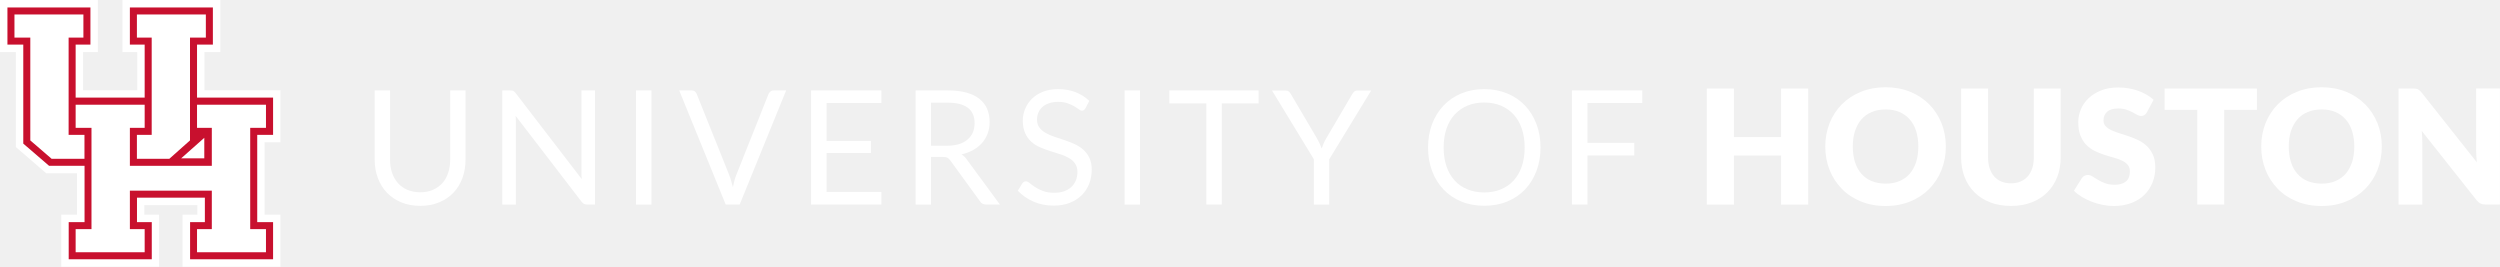
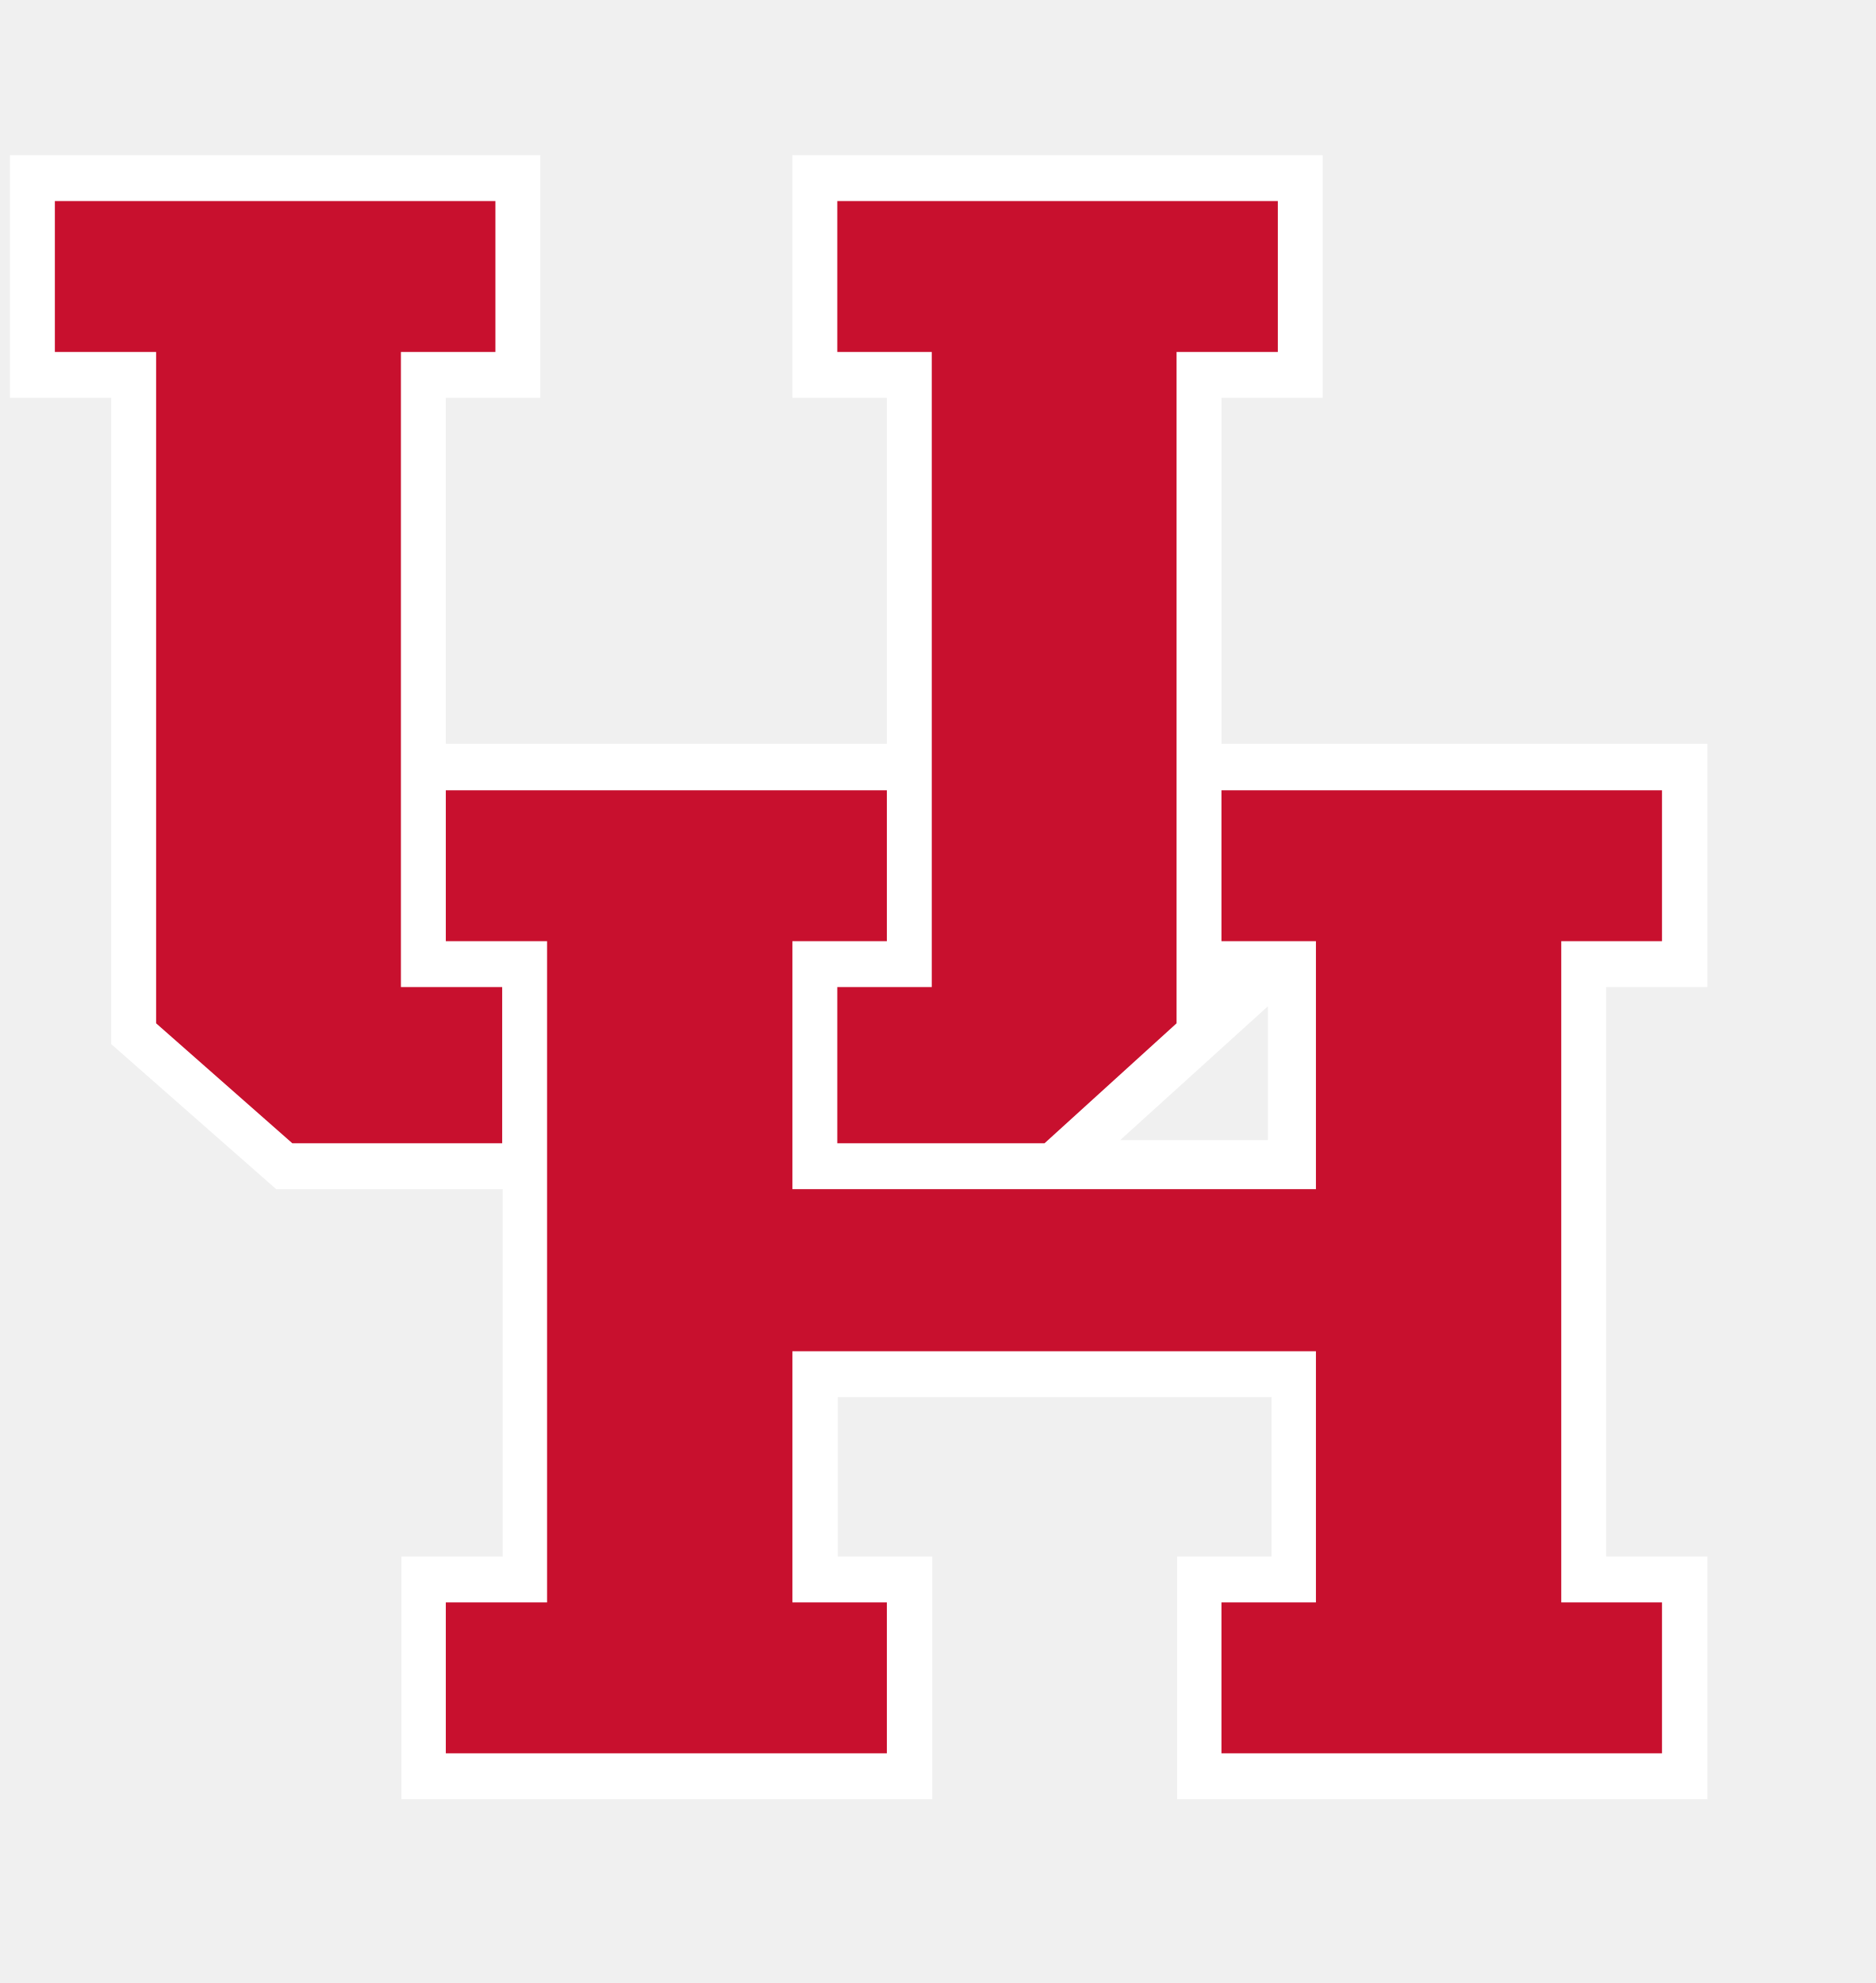
- <svg xmlns="http://www.w3.org/2000/svg" id="Wide-reverse-red-outline" viewBox="0 0 306.05 32.65">
+ <svg xmlns="http://www.w3.org/2000/svg" id="Wide-reverse-red-outline" width="35" height="37" viewBox="-1 0 35 37" style="">
  <defs>
    <style>.cls-1{fill:#fff;}.cls-2{fill:#c8102e;}</style>
  </defs>
-   <g>
-     <polygon class="cls-1" points="34.33 17.42 34.33 11.05 25.03 11.05 25.03 6.37 26.97 6.37 26.97 0 14.99 0 14.99 6.37 16.8 6.37 16.8 11.05 10.17 11.05 10.17 6.37 11.98 6.37 11.98 0 0 0 0 6.37 1.94 6.37 1.94 18 5.66 21.21 9.43 21.21 9.43 26.28 7.5 26.28 7.5 32.65 19.47 32.65 19.47 26.28 17.67 26.28 17.67 25.11 24.16 25.11 24.16 26.28 22.35 26.28 22.35 32.65 34.33 32.65 34.33 26.28 32.39 26.28 32.39 17.42 34.33 17.42" />
-     <path class="cls-2" d="M33.43,16.51v-4.56h-9.31V5.46h1.94V.91H15.9V5.46h1.81v6.49H9.26V5.46h1.81V.91H.91V5.46h1.94v12.12l3.16,2.72h4.34v6.89h-1.94v4.55h10.17v-4.55h-1.81v-2.99h8.31v2.99h-1.81v4.55h10.16v-4.55h-1.94v-10.68h1.94Zm-11.25,2.87l2.83-2.51v2.51h-2.83Z" />
-     <polygon class="cls-1" points="18.57 16.51 16.76 16.51 16.76 19.44 20.73 19.44 23.26 17.19 23.26 4.6 25.2 4.6 25.2 1.77 16.76 1.77 16.76 4.6 18.57 4.6 18.57 16.51" />
-     <polygon class="cls-1" points="10.34 16.51 8.4 16.51 8.4 4.6 10.21 4.6 10.21 1.77 1.77 1.77 1.77 4.6 3.71 4.6 3.71 17.19 6.32 19.44 10.34 19.44 10.34 16.51" />
-     <polygon class="cls-1" points="32.56 15.65 32.56 12.82 24.12 12.82 24.12 15.65 25.93 15.65 25.93 20.3 15.9 20.3 15.9 15.65 17.71 15.65 17.71 12.82 9.26 12.82 9.26 15.65 11.2 15.65 11.2 28.05 9.26 28.05 9.26 30.88 17.71 30.88 17.71 28.05 15.9 28.05 15.9 23.34 25.93 23.34 25.93 28.05 24.12 28.05 24.12 30.88 32.56 30.88 32.56 28.05 30.63 28.05 30.63 15.65 32.56 15.65" />
-   </g>
-   <g>
-     <path class="cls-1" d="M51.43,23.54c.58,0,1.1-.1,1.55-.29,.45-.2,.84-.47,1.16-.82,.32-.35,.56-.77,.72-1.26,.17-.49,.25-1.02,.25-1.61V11.07h1.88v8.49c0,.81-.13,1.55-.38,2.24-.26,.69-.62,1.29-1.1,1.79-.48,.5-1.06,.9-1.75,1.18-.69,.29-1.46,.43-2.32,.43s-1.63-.14-2.32-.43c-.69-.29-1.27-.68-1.75-1.18-.48-.5-.85-1.1-1.11-1.79-.26-.69-.39-1.44-.39-2.24V11.07h1.88v8.48c0,.58,.08,1.12,.25,1.61,.17,.49,.41,.91,.72,1.26,.31,.35,.7,.63,1.16,.82s.98,.3,1.55,.3Z" />
-     <path class="cls-1" d="M62.85,11.14c.08,.04,.17,.13,.28,.26l8.09,10.53c-.02-.17-.03-.33-.04-.49,0-.16,0-.31,0-.46V11.07h1.66v13.97h-.96c-.15,0-.27-.03-.38-.08-.1-.05-.2-.14-.3-.26l-8.08-10.52c.01,.16,.02,.32,.03,.48,0,.16,0,.3,0,.43v9.96h-1.66V11.07h.98c.17,0,.29,.02,.38,.06Z" />
-     <path class="cls-1" d="M79.75,25.05h-1.89V11.07h1.89v13.97Z" />
-     <path class="cls-1" d="M83.15,11.07h1.51c.17,0,.31,.04,.41,.13,.1,.08,.18,.19,.23,.32l3.95,9.86c.09,.22,.17,.46,.25,.72,.08,.26,.15,.53,.22,.81,.06-.28,.12-.55,.19-.81s.15-.5,.24-.72l3.93-9.86c.04-.11,.12-.21,.23-.31,.11-.09,.25-.14,.41-.14h1.52l-5.69,13.97h-1.71l-5.69-13.97Z" />
-     <path class="cls-1" d="M107.9,11.07v1.54h-6.71v4.64h5.43v1.48h-5.43v4.77h6.71v1.54h-8.61V11.07h8.61Z" />
-     <path class="cls-1" d="M113.97,19.22v5.83h-1.88V11.07h3.95c.88,0,1.65,.09,2.29,.27,.64,.18,1.17,.44,1.59,.78s.73,.75,.93,1.22c.2,.48,.3,1.01,.3,1.6,0,.49-.08,.96-.23,1.38-.16,.43-.38,.81-.68,1.16-.3,.34-.66,.63-1.08,.87s-.91,.42-1.45,.55c.23,.14,.44,.33,.62,.59l4.08,5.55h-1.68c-.34,0-.6-.13-.76-.4l-3.63-4.99c-.11-.16-.23-.27-.36-.34-.13-.07-.32-.1-.58-.1h-1.43Zm0-1.38h1.98c.55,0,1.04-.07,1.46-.2,.42-.13,.77-.32,1.05-.57,.28-.24,.5-.53,.64-.87,.14-.34,.21-.71,.21-1.12,0-.83-.27-1.46-.82-1.88-.55-.42-1.37-.63-2.45-.63h-2.07v5.28Z" />
-     <path class="cls-1" d="M132.87,13.26c-.06,.1-.12,.17-.18,.22-.07,.05-.15,.07-.25,.07-.11,0-.24-.06-.38-.17s-.33-.23-.56-.37c-.22-.13-.49-.25-.81-.37-.32-.11-.7-.17-1.15-.17-.42,0-.8,.06-1.12,.17-.33,.11-.6,.27-.81,.46-.22,.19-.38,.42-.49,.69-.11,.26-.17,.55-.17,.85,0,.39,.1,.71,.29,.97,.19,.26,.45,.48,.76,.66,.32,.18,.67,.34,1.07,.47,.4,.13,.81,.27,1.23,.41,.42,.14,.83,.3,1.23,.48,.4,.18,.76,.4,1.07,.68s.57,.61,.76,1c.19,.4,.29,.88,.29,1.46,0,.61-.1,1.18-.31,1.72s-.51,1-.91,1.4-.89,.71-1.47,.94c-.58,.23-1.24,.34-1.98,.34-.9,0-1.73-.16-2.47-.49s-1.38-.77-1.91-1.33l.55-.9c.05-.07,.12-.13,.19-.18,.07-.05,.16-.07,.25-.07,.14,0,.29,.07,.47,.22,.17,.15,.39,.31,.66,.48,.26,.18,.58,.34,.96,.48,.37,.15,.83,.22,1.37,.22,.45,0,.85-.06,1.2-.18,.35-.12,.65-.3,.89-.52,.24-.22,.43-.49,.56-.8,.13-.31,.2-.66,.2-1.04,0-.42-.1-.77-.29-1.04-.19-.27-.44-.5-.76-.68-.31-.18-.67-.34-1.07-.46-.4-.13-.81-.26-1.23-.39-.42-.13-.83-.29-1.23-.46-.4-.17-.76-.4-1.07-.68-.31-.28-.56-.63-.75-1.05-.19-.42-.29-.94-.29-1.55,0-.49,.1-.97,.29-1.43,.19-.46,.47-.87,.83-1.23s.81-.64,1.35-.86c.54-.21,1.15-.32,1.85-.32,.78,0,1.49,.12,2.13,.37s1.21,.6,1.69,1.07l-.46,.9Z" />
-     <path class="cls-1" d="M139.56,25.05h-1.89V11.07h1.89v13.97Z" />
-     <path class="cls-1" d="M154.08,11.07v1.59h-4.51v12.38h-1.89V12.66h-4.53v-1.59h10.94Z" />
-     <path class="cls-1" d="M162.72,19.49v5.56h-1.88v-5.56l-5.12-8.41h1.66c.17,0,.3,.04,.4,.13,.1,.08,.18,.19,.25,.31l3.2,5.43c.13,.23,.24,.44,.33,.64,.09,.2,.17,.4,.24,.59,.07-.2,.15-.4,.23-.6,.08-.2,.19-.41,.32-.63l3.19-5.43c.06-.1,.14-.2,.24-.3,.1-.09,.23-.14,.4-.14h1.68l-5.13,8.41Z" />
-     <path class="cls-1" d="M188.59,18.06c0,1.05-.17,2.01-.5,2.88-.33,.87-.8,1.63-1.4,2.26s-1.33,1.12-2.18,1.47c-.85,.35-1.79,.52-2.81,.52s-1.96-.17-2.81-.52c-.85-.35-1.57-.84-2.17-1.47s-1.07-1.38-1.4-2.26c-.33-.87-.5-1.83-.5-2.88s.17-2.01,.5-2.88c.33-.87,.8-1.63,1.4-2.26s1.33-1.13,2.17-1.48c.84-.35,1.78-.53,2.81-.53s1.96,.18,2.81,.53c.85,.35,1.57,.84,2.18,1.48s1.07,1.39,1.4,2.26c.33,.87,.5,1.83,.5,2.88Zm-1.94,0c0-.86-.12-1.63-.35-2.31-.23-.68-.57-1.26-1-1.73-.43-.47-.95-.83-1.56-1.09-.61-.25-1.29-.38-2.05-.38s-1.43,.13-2.04,.38c-.61,.25-1.13,.62-1.57,1.09-.43,.47-.77,1.05-1,1.73-.23,.68-.35,1.45-.35,2.31s.12,1.63,.35,2.31c.23,.68,.57,1.25,1,1.73s.95,.83,1.57,1.08c.61,.25,1.29,.38,2.04,.38s1.44-.12,2.05-.38c.61-.25,1.13-.61,1.56-1.08s.76-1.05,1-1.73c.23-.68,.35-1.45,.35-2.31Z" />
-     <path class="cls-1" d="M201.05,11.07v1.54h-6.71v4.88h5.73v1.54h-5.73v6.01h-1.9V11.07h8.61Z" />
-     <path class="cls-1" d="M221.36,25.05h-3.32v-6.01h-5.77v6.01h-3.32V10.84h3.32v5.94h5.77v-5.94h3.32v14.21Z" />
-     <path class="cls-1" d="M238.21,17.94c0,1.03-.18,1.98-.53,2.87-.35,.88-.85,1.65-1.5,2.31s-1.42,1.17-2.33,1.54c-.91,.37-1.91,.56-3.02,.56s-2.11-.19-3.02-.56c-.91-.37-1.69-.88-2.33-1.54s-1.15-1.42-1.5-2.31c-.35-.88-.53-1.84-.53-2.87s.18-1.98,.53-2.87c.35-.88,.86-1.65,1.5-2.3,.65-.65,1.42-1.16,2.33-1.53,.91-.37,1.92-.56,3.02-.56s2.11,.19,3.02,.56c.91,.37,1.68,.89,2.33,1.54,.64,.65,1.14,1.42,1.5,2.3,.35,.88,.53,1.84,.53,2.86Zm-3.37,0c0-.7-.09-1.33-.27-1.9s-.44-1.04-.79-1.43c-.34-.39-.76-.69-1.25-.9s-1.06-.31-1.69-.31-1.2,.1-1.7,.31-.92,.51-1.26,.9-.6,.87-.79,1.43c-.18,.56-.27,1.19-.27,1.9s.09,1.34,.27,1.91c.18,.56,.44,1.04,.79,1.43,.34,.39,.76,.69,1.26,.89,.5,.2,1.06,.31,1.7,.31s1.19-.1,1.69-.31c.49-.21,.91-.5,1.25-.89,.34-.39,.6-.87,.79-1.43,.18-.56,.27-1.2,.27-1.91Z" />
-     <path class="cls-1" d="M246.18,22.44c.44,0,.84-.07,1.18-.22,.35-.15,.64-.36,.88-.63,.24-.27,.42-.61,.55-1,.13-.39,.19-.84,.19-1.34V10.84h3.29v8.42c0,.87-.14,1.67-.42,2.4-.28,.73-.69,1.35-1.21,1.88-.53,.53-1.17,.94-1.92,1.23-.75,.29-1.6,.44-2.54,.44s-1.8-.15-2.55-.44c-.75-.29-1.39-.7-1.92-1.23-.53-.53-.93-1.15-1.21-1.88-.28-.73-.42-1.53-.42-2.4V10.84h3.3v8.41c0,.5,.06,.95,.19,1.34,.13,.39,.31,.73,.55,1,.24,.28,.53,.49,.88,.63,.35,.15,.74,.22,1.18,.22Z" />
-     <path class="cls-1" d="M262.84,13.73c-.1,.16-.2,.27-.31,.35-.11,.08-.25,.12-.42,.12-.15,0-.31-.05-.48-.14-.17-.09-.37-.2-.58-.32-.22-.12-.47-.22-.75-.32-.28-.09-.6-.14-.96-.14-.62,0-1.08,.13-1.38,.4-.3,.26-.45,.62-.45,1.07,0,.29,.09,.52,.27,.71,.18,.19,.42,.35,.72,.49s.63,.26,1.01,.38c.38,.11,.77,.24,1.17,.38,.4,.14,.78,.3,1.17,.49,.38,.19,.72,.43,1.01,.72,.3,.29,.53,.65,.72,1.07,.18,.42,.27,.92,.27,1.52,0,.66-.11,1.27-.34,1.84-.23,.57-.56,1.07-.99,1.5-.43,.43-.97,.76-1.6,1-.63,.24-1.35,.37-2.16,.37-.44,0-.89-.05-1.35-.14s-.9-.22-1.33-.38c-.43-.17-.83-.36-1.21-.59s-.71-.48-.98-.76l.97-1.54c.07-.12,.17-.21,.3-.28,.13-.07,.27-.11,.42-.11,.2,0,.39,.06,.59,.19,.2,.12,.42,.26,.67,.41s.54,.29,.86,.41c.33,.12,.71,.19,1.15,.19,.6,0,1.06-.13,1.39-.39,.33-.26,.5-.68,.5-1.25,0-.33-.09-.6-.27-.81-.18-.21-.42-.38-.72-.52s-.63-.26-1.01-.36c-.38-.1-.76-.22-1.16-.35s-.78-.28-1.16-.47c-.38-.19-.71-.43-1.01-.73-.3-.3-.53-.68-.72-1.13-.18-.45-.27-1.01-.27-1.67,0-.53,.11-1.05,.32-1.56,.21-.51,.53-.96,.95-1.36,.42-.4,.93-.71,1.53-.95s1.3-.36,2.08-.36c.44,0,.86,.03,1.27,.1,.41,.07,.8,.17,1.17,.3,.37,.13,.72,.29,1.04,.48,.32,.19,.61,.39,.86,.63l-.82,1.53Z" />
-     <path class="cls-1" d="M276.29,10.84v2.61h-4v11.59h-3.3V13.45h-4v-2.61h11.29Z" />
-     <path class="cls-1" d="M291.58,17.94c0,1.03-.18,1.98-.53,2.87-.35,.88-.85,1.65-1.5,2.31s-1.42,1.17-2.33,1.54c-.91,.37-1.91,.56-3.02,.56s-2.11-.19-3.02-.56c-.91-.37-1.69-.88-2.33-1.54s-1.15-1.42-1.5-2.31c-.35-.88-.53-1.84-.53-2.87s.18-1.98,.53-2.87c.35-.88,.86-1.65,1.5-2.3,.65-.65,1.42-1.16,2.33-1.53,.91-.37,1.92-.56,3.02-.56s2.11,.19,3.02,.56c.91,.37,1.68,.89,2.33,1.54,.64,.65,1.14,1.42,1.5,2.3,.35,.88,.53,1.84,.53,2.86Zm-3.37,0c0-.7-.09-1.33-.27-1.9s-.44-1.04-.79-1.43c-.34-.39-.76-.69-1.25-.9s-1.06-.31-1.69-.31-1.2,.1-1.7,.31-.92,.51-1.26,.9-.6,.87-.79,1.43c-.18,.56-.27,1.19-.27,1.9s.09,1.34,.27,1.91c.18,.56,.44,1.04,.79,1.43,.34,.39,.76,.69,1.26,.89,.5,.2,1.06,.31,1.7,.31s1.19-.1,1.69-.31c.49-.21,.91-.5,1.25-.89,.34-.39,.6-.87,.79-1.43,.18-.56,.27-1.2,.27-1.91Z" />
-     <path class="cls-1" d="M295.74,10.86c.1,.01,.18,.04,.26,.07,.08,.04,.15,.09,.22,.15,.07,.07,.15,.15,.24,.26l6.75,8.53c-.03-.27-.04-.54-.06-.79-.01-.26-.02-.5-.02-.73v-7.52h2.91v14.21h-1.72c-.25,0-.47-.04-.64-.12-.17-.08-.34-.22-.51-.43l-6.7-8.46c.02,.25,.04,.49,.05,.73,.01,.24,.02,.46,.02,.67v7.62h-2.91V10.84h1.74c.14,0,.26,0,.36,.02Z" />
+   <g style="" transform="matrix(0.973877, 0, 0, 0.994964, -1.700272, 1.99006)">
+     <path class="cls-2" d="M33.43,16.51v-4.56h-9.31V5.46h1.94V.91H15.9V5.46h1.81v6.49H9.26V5.46h1.81V.91H.91V5.46h1.94v12.12l3.16,2.72h4.34v6.89h-1.94v4.55h10.17v-4.55h-1.81v-2.99h8.31v2.99h-1.81v4.55h10.16v-4.55h-1.94v-10.68h1.94Zm-11.25,2.87l2.83-2.51v2.51h-2.83Z" style="fill: rgb(255, 255, 255);" />
+     <polygon class="cls-1" points="18.57 16.51 16.76 16.51 16.76 19.44 20.73 19.44 23.26 17.19 23.26 4.6 25.2 4.6 25.2 1.77 16.76 1.77 16.76 4.6 18.57 4.6 18.57 16.51" style="fill: rgb(200, 16, 46);" />
+     <polygon class="cls-1" points="10.34 16.51 8.4 16.51 8.4 4.6 10.21 4.6 10.21 1.77 1.77 1.77 1.77 4.6 3.71 4.6 3.71 17.19 6.32 19.44 10.34 19.44 10.34 16.51" style="fill: rgb(200, 16, 46);" />
+     <polygon class="cls-1" points="32.56 15.65 32.56 12.82 24.12 12.82 24.12 15.65 25.93 15.65 25.93 20.3 15.9 20.3 15.9 15.65 17.71 15.65 17.71 12.82 9.26 12.82 9.26 15.65 11.2 15.65 11.2 28.05 9.26 28.05 9.26 30.88 17.71 30.88 17.71 28.05 15.9 28.05 15.9 23.34 25.93 23.34 25.93 28.05 24.12 28.05 24.12 30.88 32.56 30.88 32.56 28.05 30.63 28.05 30.63 15.65 32.56 15.65" style="fill: rgb(200, 16, 46);" />
  </g>
</svg>
